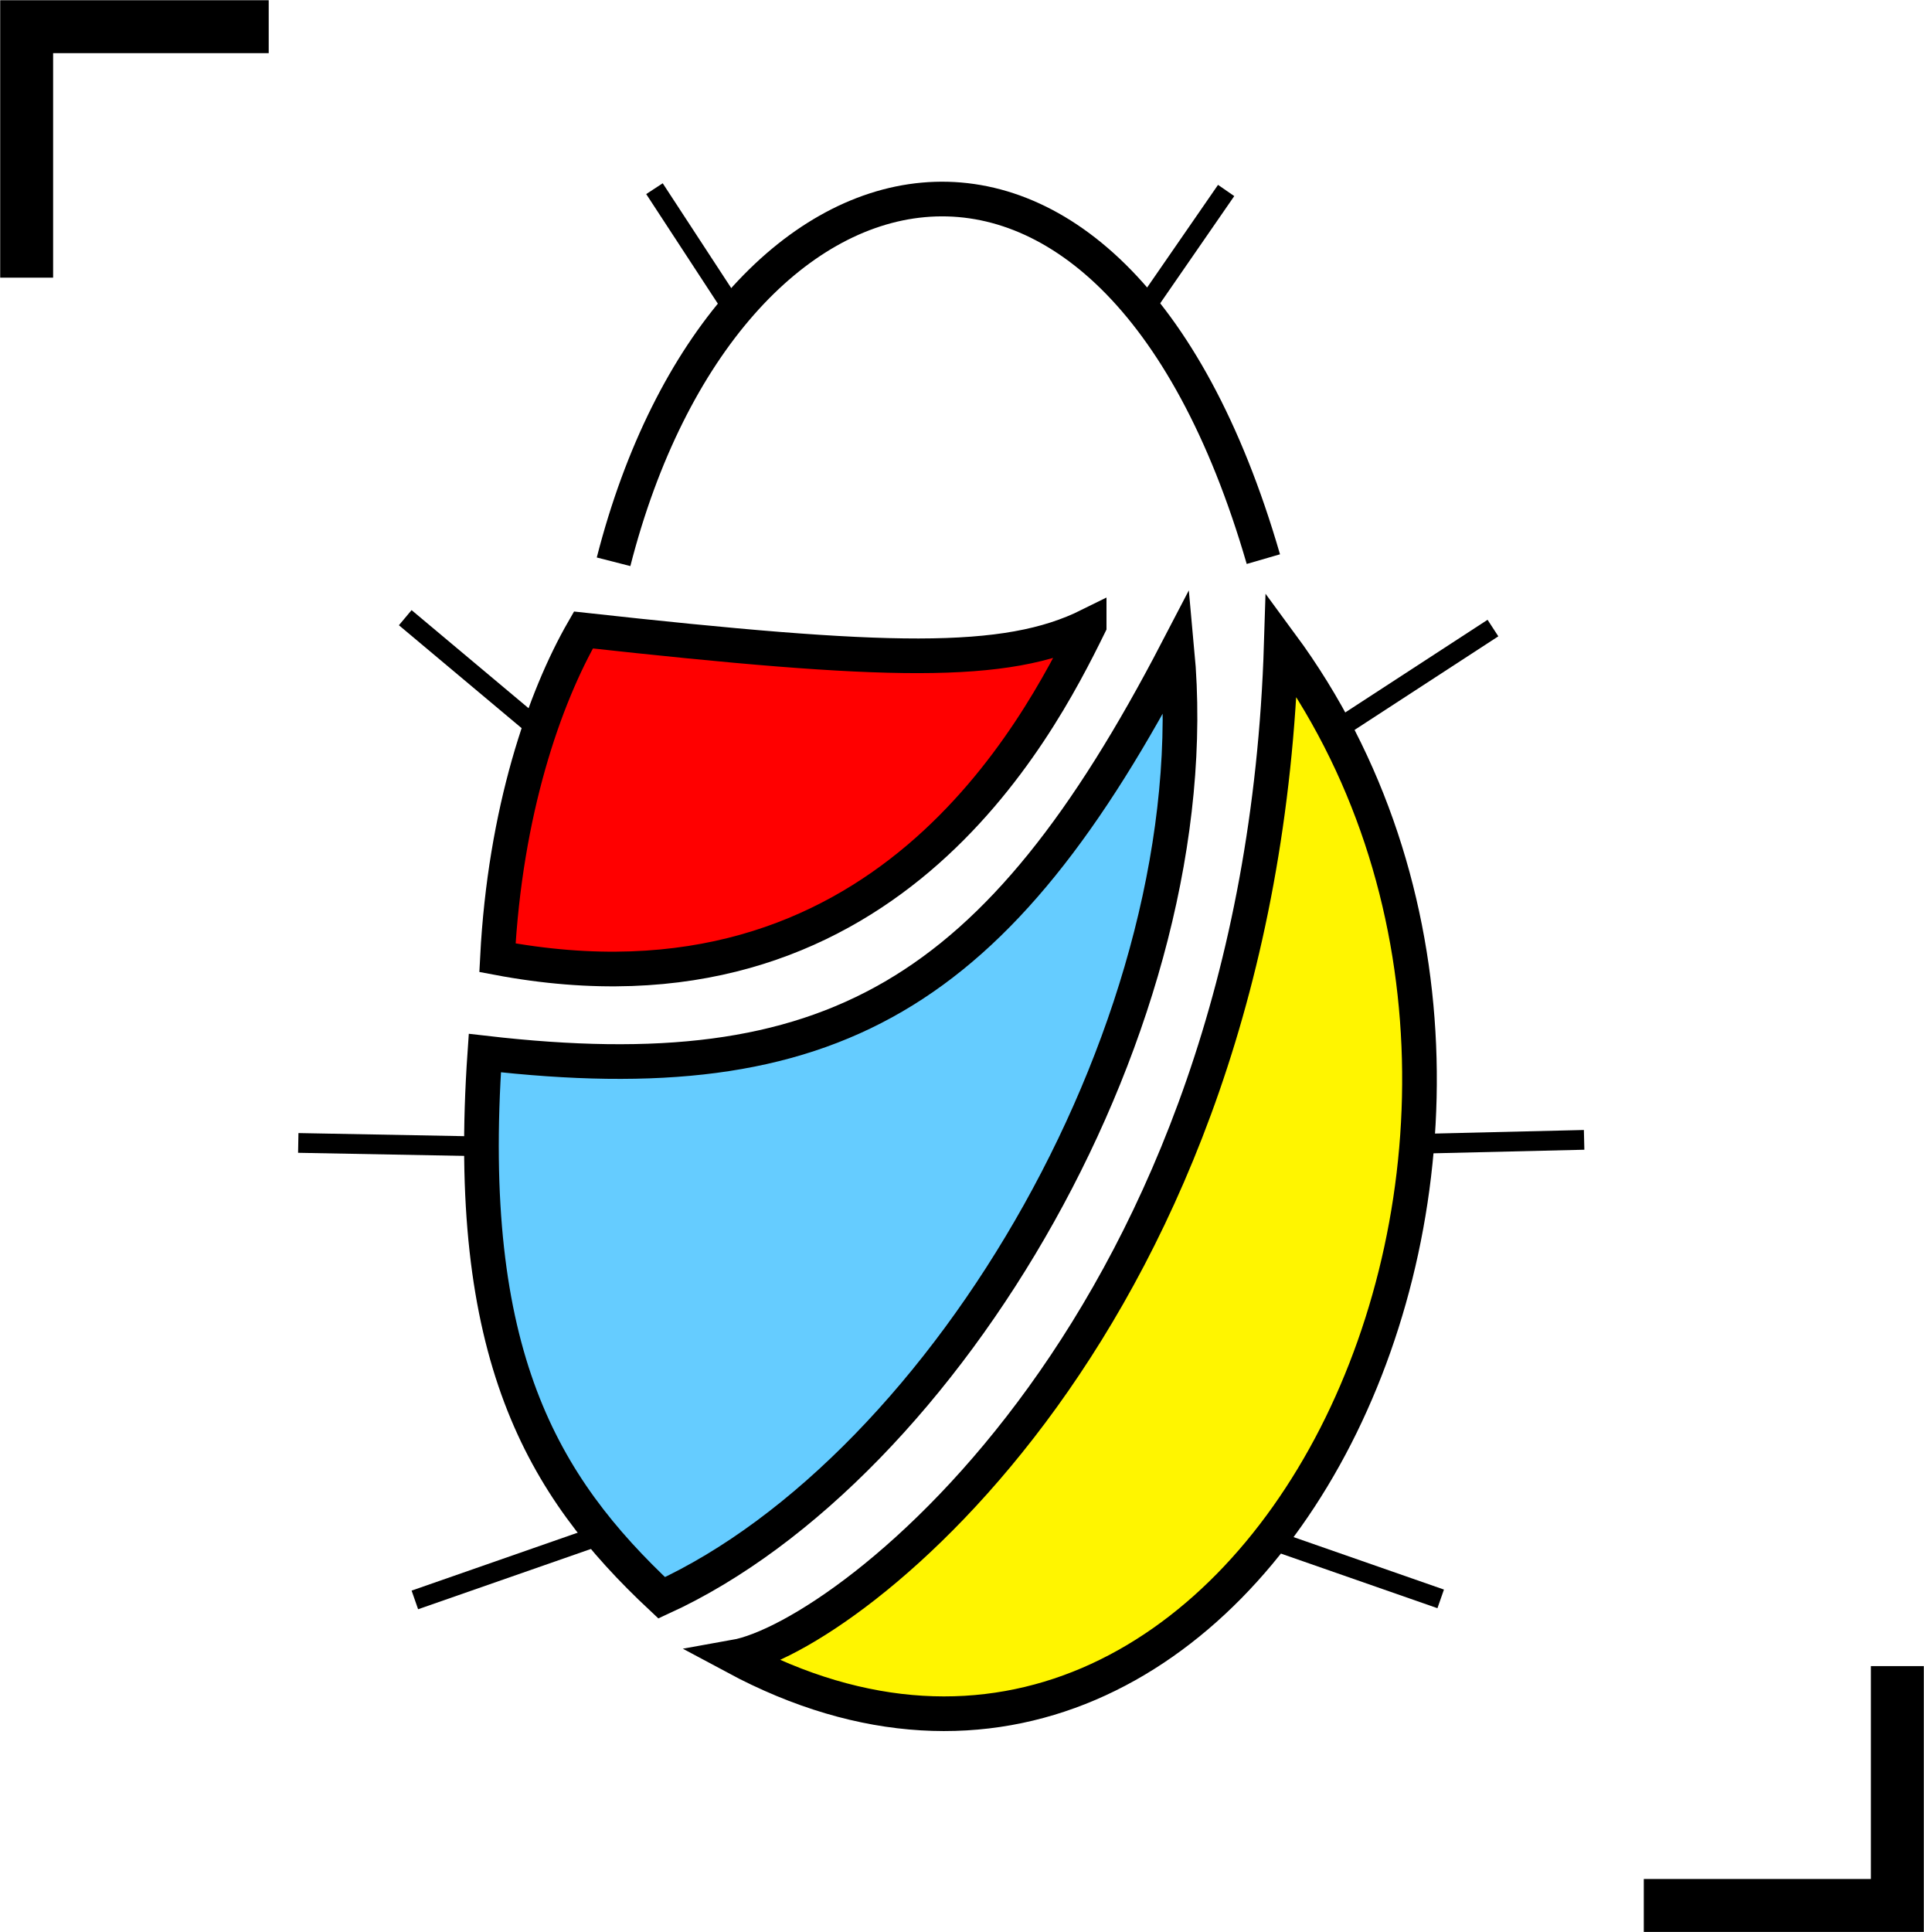
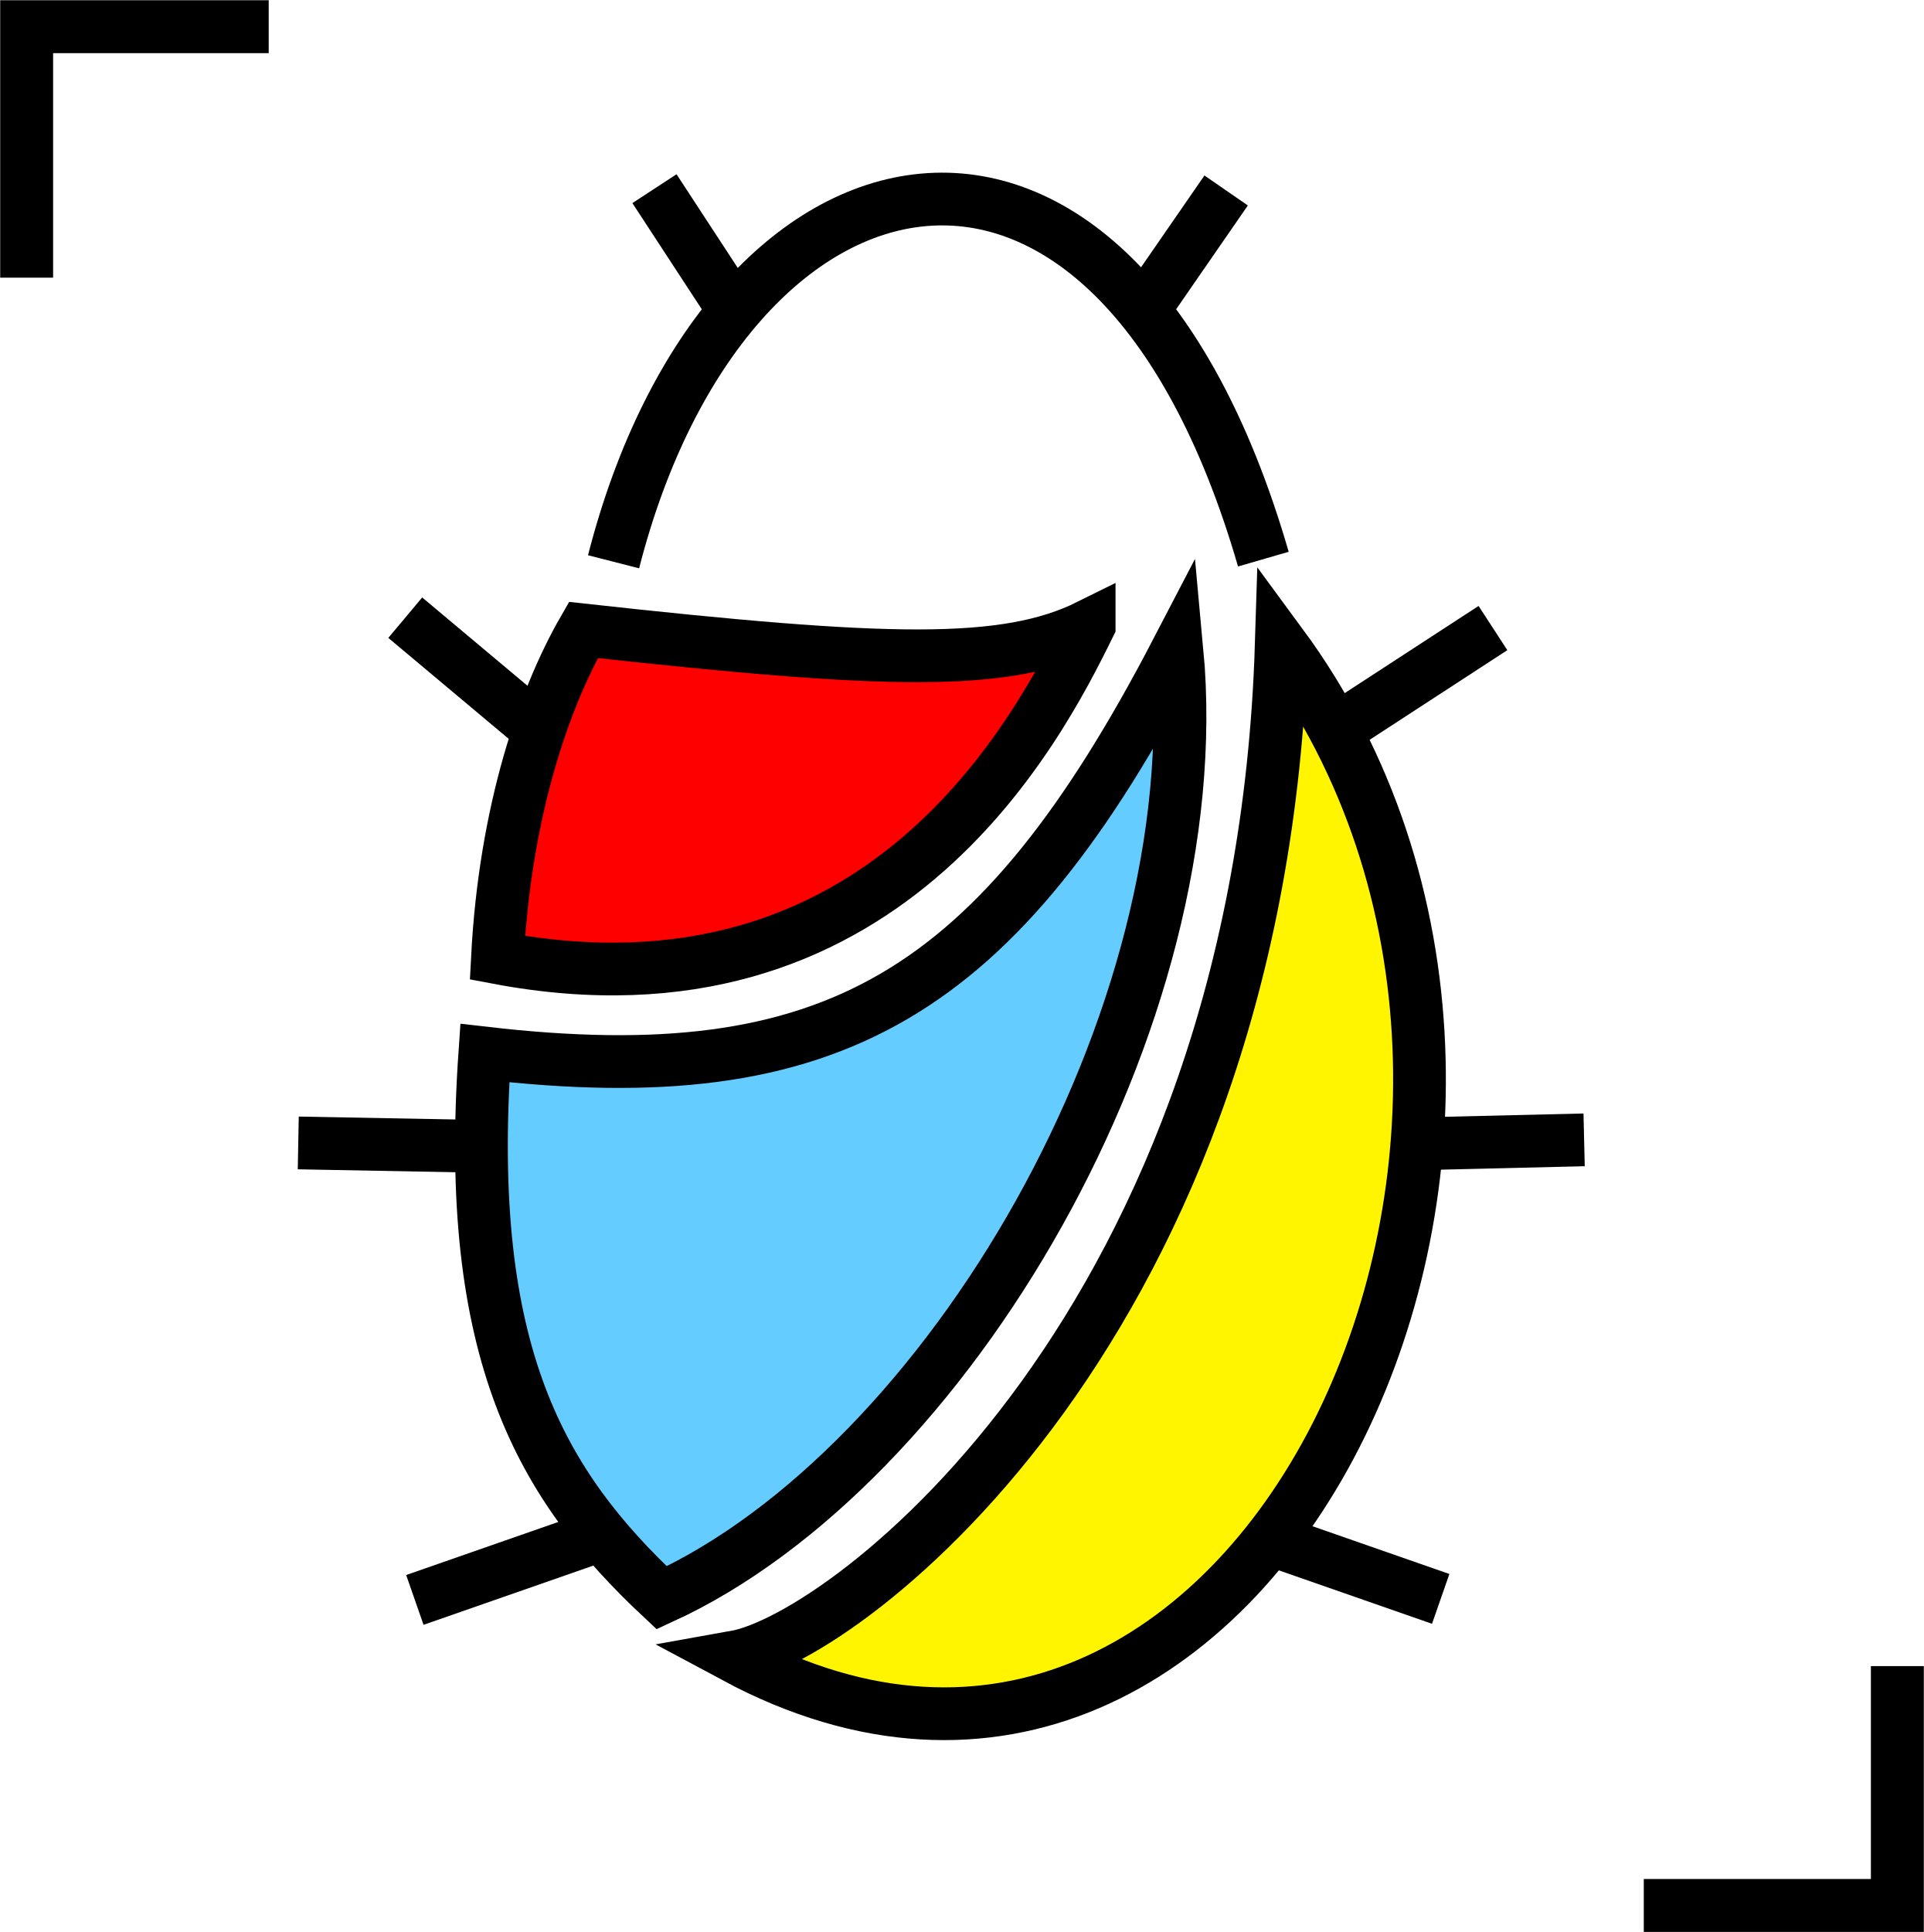
<svg xmlns="http://www.w3.org/2000/svg" id="svg2" height="48.2" width="48.003" version="1.1">
+   <defs id="defs24" />
  <g id="layer1" stroke-linejoin="miter" transform="matrix(0.3713083,0,0,0.3713083,-38.14033,-202.2122)" stroke="#000" stroke-linecap="butt" stroke-dasharray="none" stroke-miterlimit="4">
-     <path id="path2999" stroke-width="2.329" fill="none" d="m143.95,582.34c7.503-29.321,33.436-35.46,43.666-0.178" />
-     <path id="path3003" d="m175.91,586.62c-5.611,2.785-13.614,2.547-33.986,0.303-2.633,4.573-5.268,12.192-5.777,22.022,25.899,4.897,36.303-15.287,39.763-22.324z" stroke="#000" stroke-width="2.329" fill="#F00" />
-     <path id="path3005" stroke-width="2.329" fill="#65ccff" d="m135.3,615.35c23.338,2.694,34.422-3.816,46.514-27.043,2.299,24.733-15.479,54.858-34.63,63.643-8.055-7.536-13.289-16.359-11.884-36.6z" />
-     <path id="path3007" stroke-width="2.329" fill="#fff500" d="m188.82,587.89c-1.417,45.511-29.103,66.685-36.71,68.039,34.791,18.661,60.613-35.581,36.71-68.039z" />
-     <path id="path3783" stroke-width="1.326" fill="none" d="m151.83,565.12-5.132-7.849z" />
-     <path id="path3787" stroke-width="1.326" fill="none" d="m138.52,593.28-8.569-7.184" />
-     <path id="path3789" stroke-width="1.326" fill="none" d="m135.19,621.62-12.428-0.232" />
-     <path id="path3791" stroke-width="1.326" fill="none" d="m142.36,647.99-11.763,4.103" />
-     <path id="path3793" stroke-width="1.326" fill="none" d="m192.48,593.67,10.564-6.877" />
-     <path id="path3795" stroke-width="1.326" fill="none" d="m198.27,621.44,10.901-0.259" />
+     <path id="path2999" d="m143.95,582.34c7.503-29.321,33.436-35.46,43.666-0.178" stroke-width="2.329" fill="none" style="stroke-width:3.544;stroke-miterlimit:4;stroke-dasharray:none" />
+     <path id="path3003" d="m175.91,586.62c-5.611,2.785-13.614,2.547-33.986,0.303-2.633,4.573-5.268,12.192-5.777,22.022,25.899,4.897,36.303-15.287,39.763-22.324z" stroke="#000" stroke-width="2.329" fill="#F00" style="stroke-width:3.544;stroke-miterlimit:4;stroke-dasharray:none" />
+     <path id="path3005" stroke-width="2.329" fill="#65ccff" d="m135.3,615.35c23.338,2.694,34.422-3.816,46.514-27.043,2.299,24.733-15.479,54.858-34.63,63.643-8.055-7.536-13.289-16.359-11.884-36.6z" style="stroke-width:3.544;stroke-miterlimit:4;stroke-dasharray:none" />
+     <path id="path3007" stroke-width="2.329" fill="#fff500" d="m188.82,587.89c-1.417,45.511-29.103,66.685-36.71,68.039,34.791,18.661,60.613-35.581,36.71-68.039z" style="stroke-width:3.544;stroke-miterlimit:4;stroke-dasharray:none" />
+     <path id="path3783" stroke-width="1.326" fill="none" d="m151.83,565.12-5.132-7.849z" style="stroke-width:3.544;stroke-miterlimit:4;stroke-dasharray:none" />
+     <path id="path3787" stroke-width="1.326" fill="none" d="m138.52,593.28-8.569-7.184" style="stroke-width:3.544;stroke-miterlimit:4;stroke-dasharray:none" />
+     <path id="path3789" stroke-width="1.326" fill="none" d="m135.19,621.62-12.428-0.232" style="stroke-width:3.544;stroke-miterlimit:4;stroke-dasharray:none" />
+     <path id="path3791" stroke-width="1.326" fill="none" d="m142.36,647.99-11.763,4.103" style="stroke-width:3.544;stroke-miterlimit:4;stroke-dasharray:none" />
+     <path id="path3793" stroke-width="1.326" fill="none" d="m192.48,593.67,10.564-6.877" style="stroke-width:3.544;stroke-miterlimit:4;stroke-dasharray:none" />
+     <path id="path3795" stroke-width="1.326" fill="none" d="m198.27,621.44,10.901-0.259" style="stroke-width:3.544;stroke-miterlimit:4;stroke-dasharray:none" />
    <path id="path3801" d="m104.51,563.25,0-16.863,16.266,0" stroke-miterlimit="4" stroke-dasharray="none" stroke-width="3.556" fill="none" />
    <path id="path3803" d="m230.22,656.54,0,16.082-17.039,0" stroke-miterlimit="4" stroke-dasharray="none" stroke-width="3.556" fill="none" />
-     <path id="path3783-3" stroke-width="1.326" fill="none" d="m179.61,565.36,5.505-7.968z" />
-     <path id="path3791-3" stroke-width="1.326" fill="none" d="m187.77,647.92,11.763,4.103" />
+     <path id="path3783-3" stroke-width="1.326" fill="none" d="m179.61,565.36,5.505-7.968z" style="stroke-width:3.544;stroke-miterlimit:4;stroke-dasharray:none" />
+     <path id="path3791-3" stroke-width="1.326" fill="none" d="m187.77,647.92,11.763,4.103" style="stroke-width:3.544;stroke-miterlimit:4;stroke-dasharray:none" />
  </g>
  <g id="layer2" stroke-linejoin="miter" stroke-dashoffset="0" transform="translate(-16.27655,-64.23858)" stroke="#000" stroke-linecap="butt" stroke-dasharray="0.8, 9.6" stroke-miterlimit="4" stroke-width="0.8" display="none" fill="none">
    <path id="path3955" d="m17.06,30.193,0,80.499,79.811,0" />
    <path id="path3957" d="m29.707,17.12,80.512,0,0,80.901" />
  </g>
</svg>
